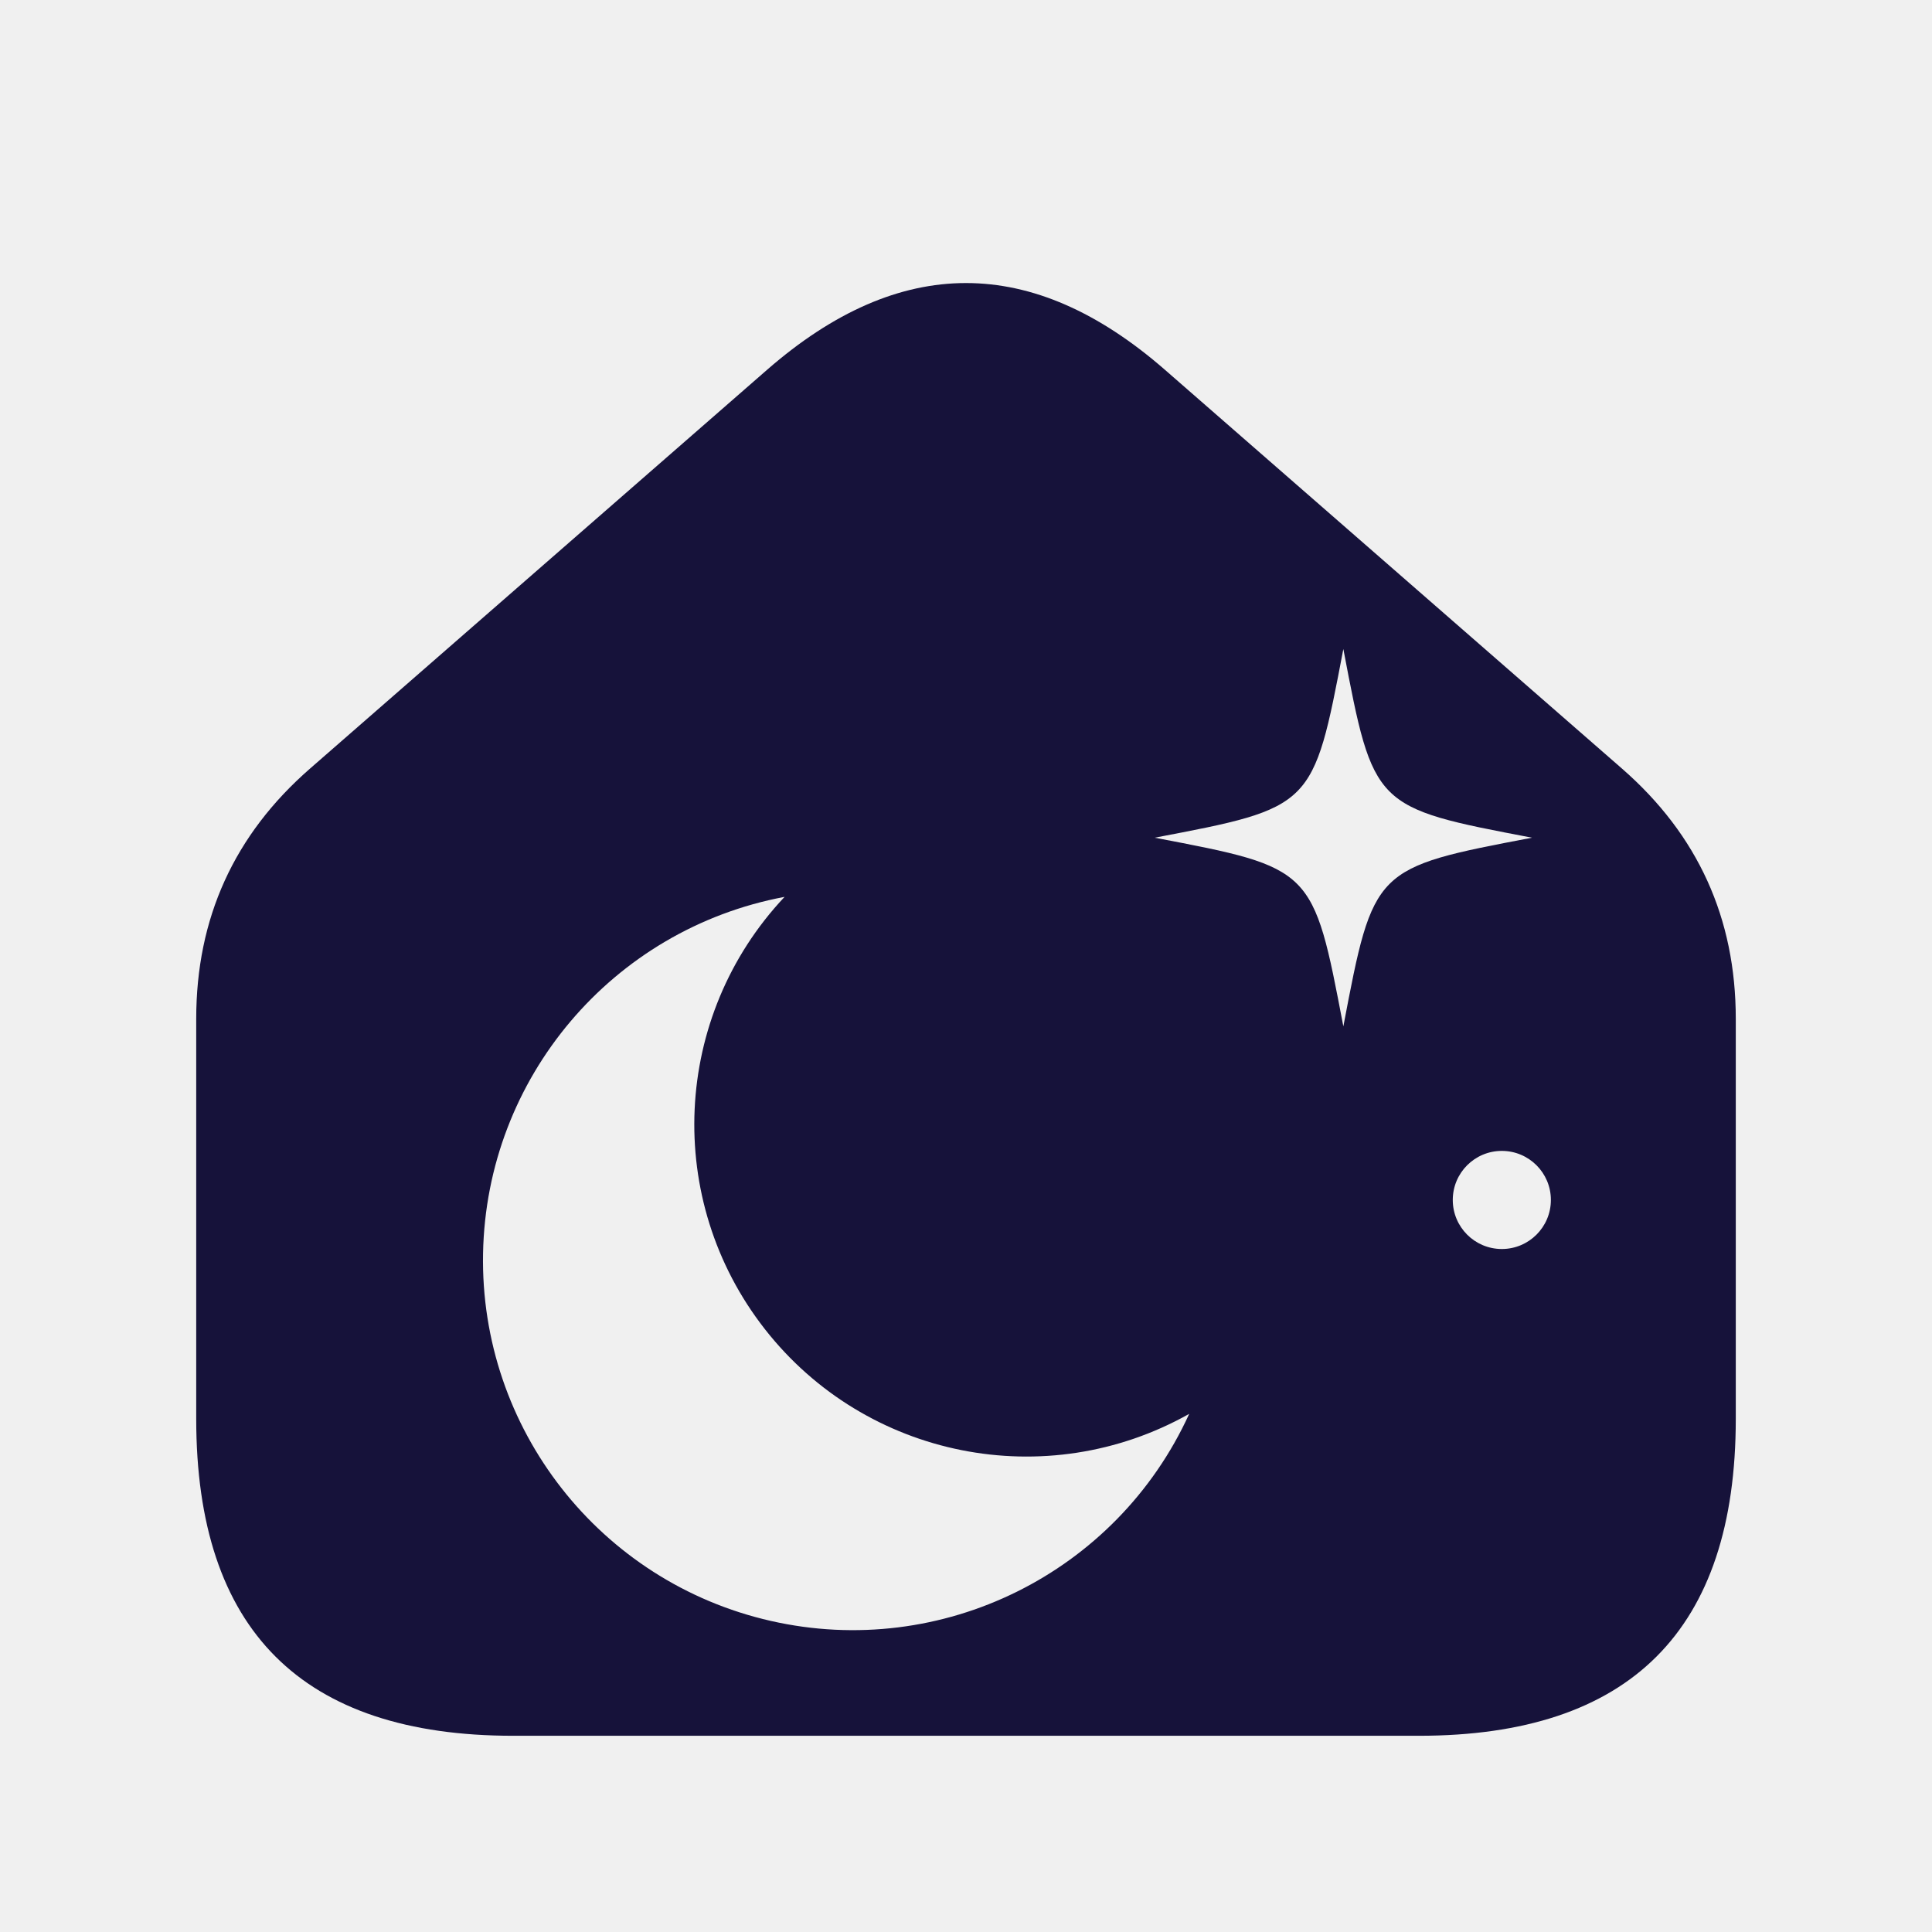
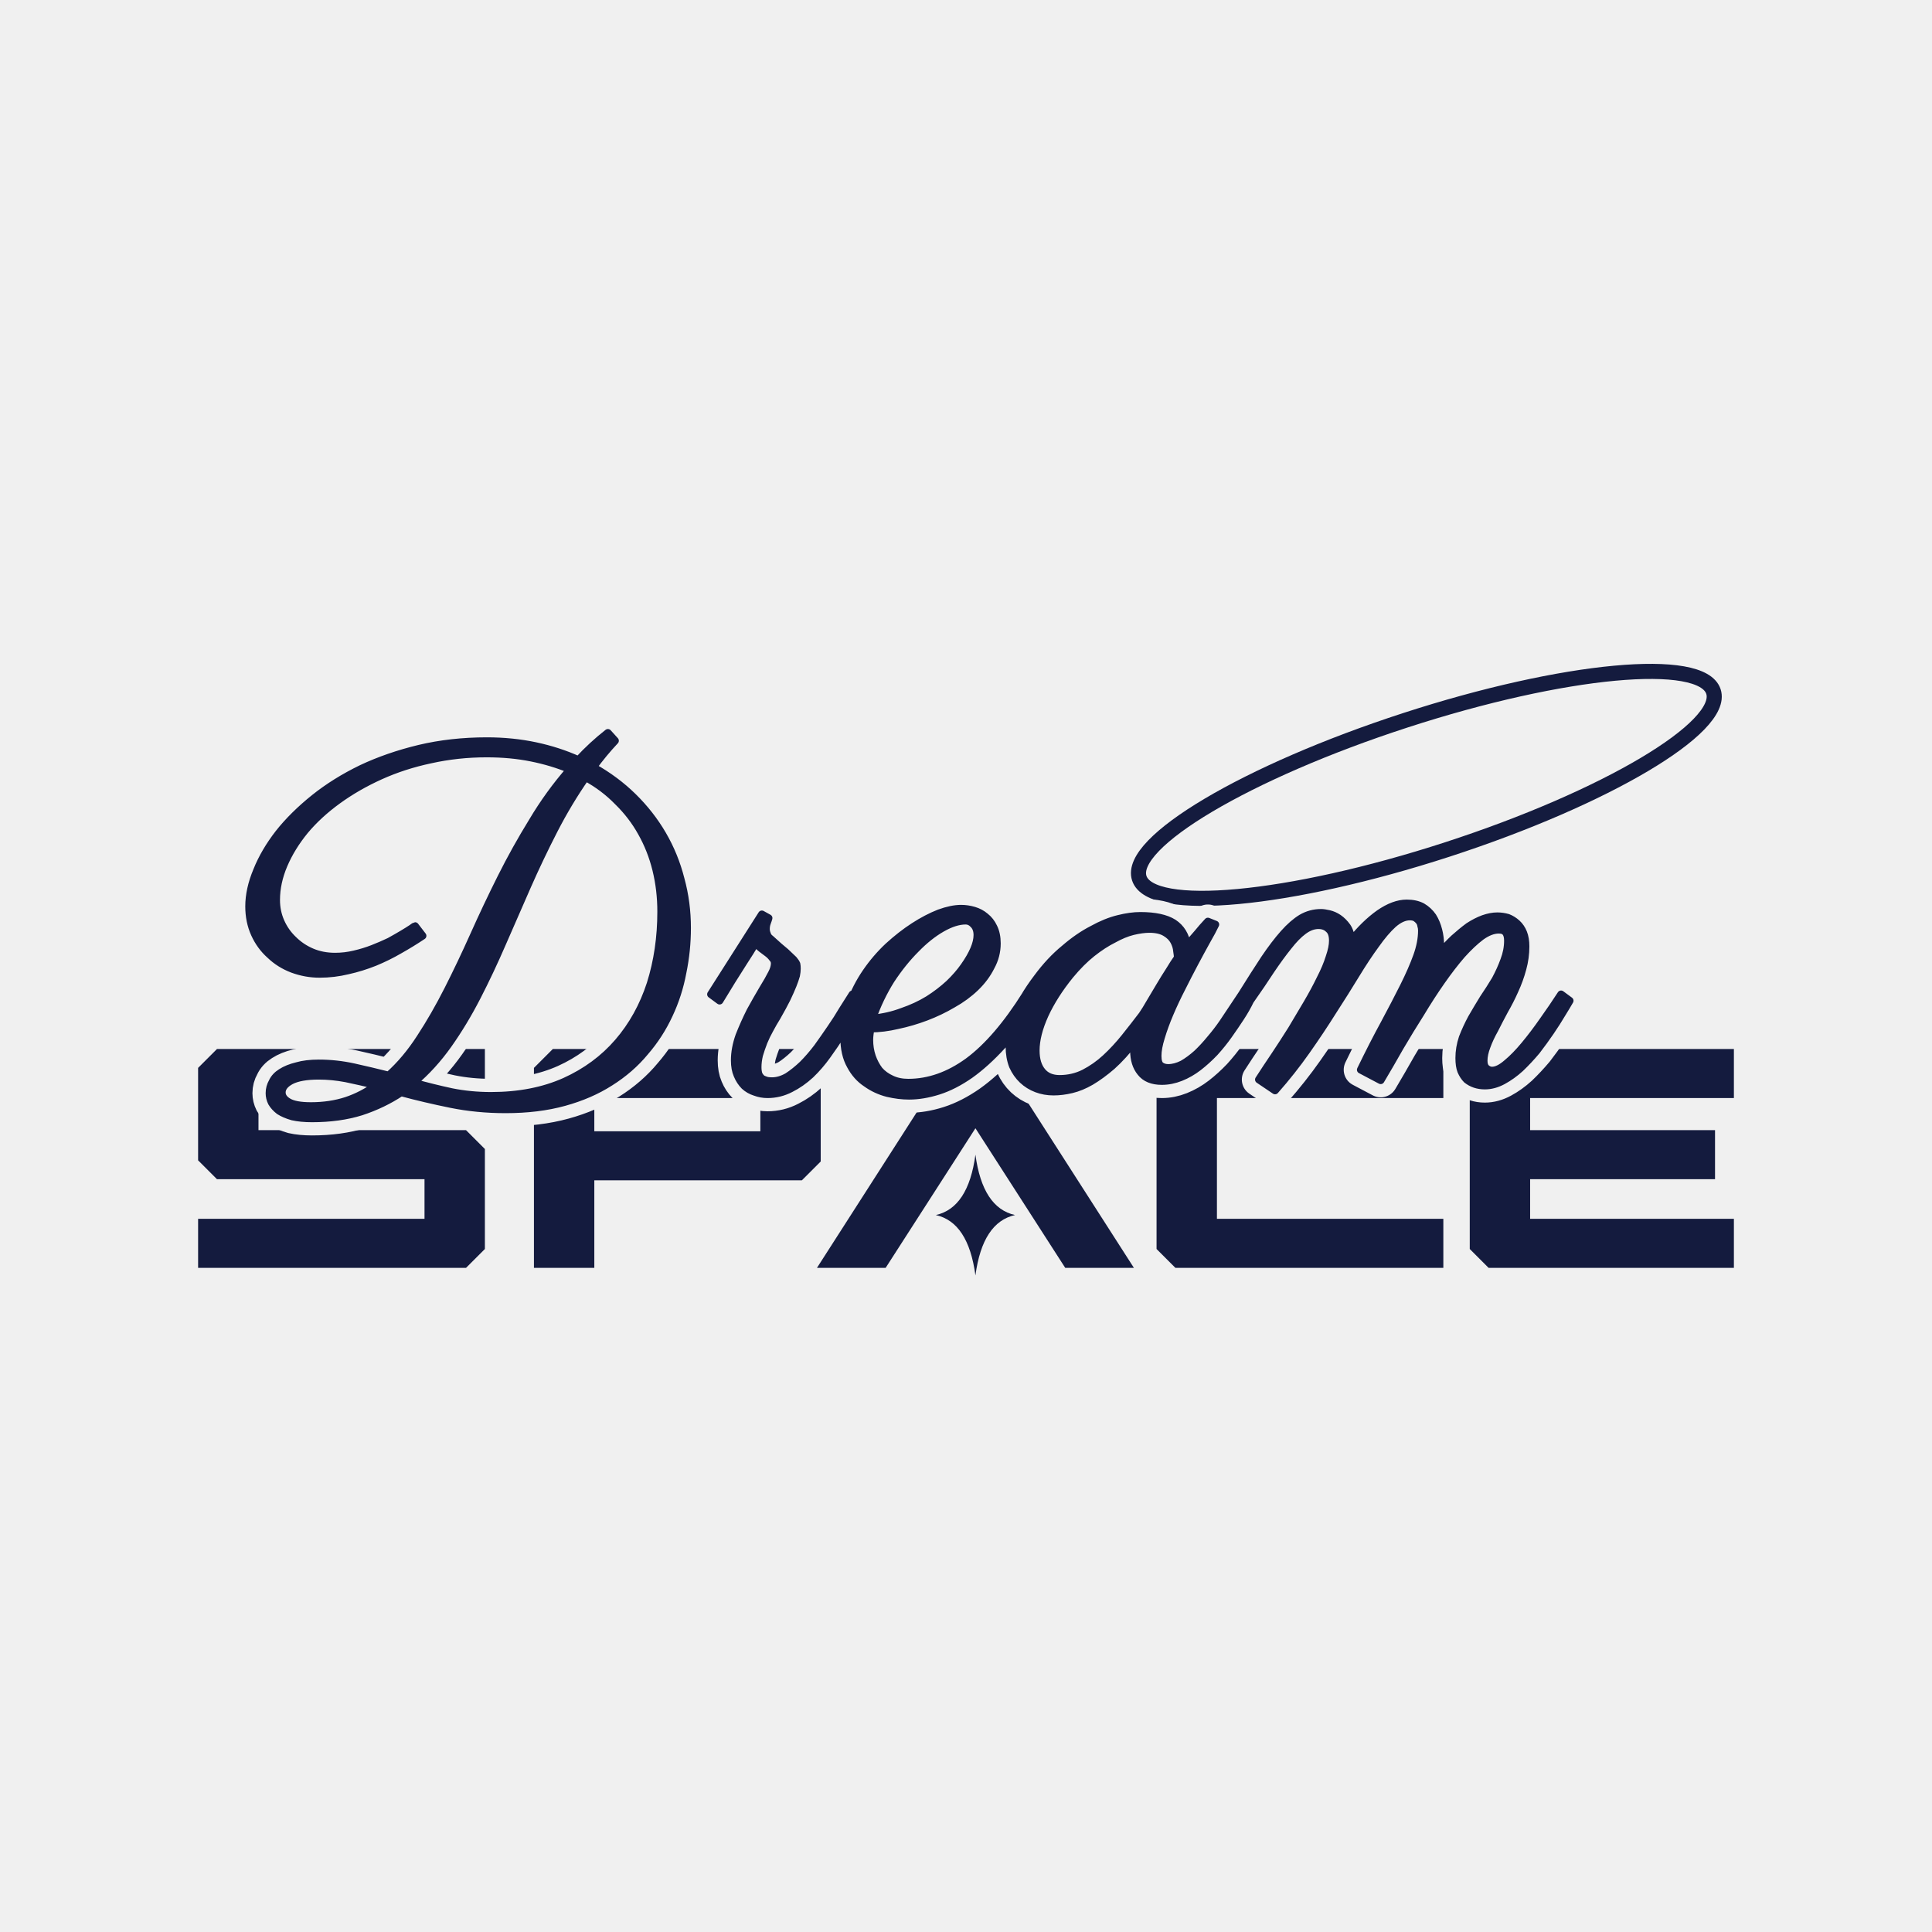
- <svg xmlns="http://www.w3.org/2000/svg" viewBox="0 0 512 512" width="512" height="512">
-   <path fill-rule="evenodd" d="M308.74 98.02L429.86 203.7Q460 230 460 270L460 376Q460 460 376 460L136 460Q52 460 52 376L52 270Q52 230 82.14 203.7L203.26 98.02Q256 52 308.74 98.02ZM207.92 237.68A98 98 0 1 0 315.15 374.69A88 88 0 0 1 207.92 237.68ZM356 172C364 214 364 214 406 222C364 230 364 230 356 272C348 230 348 230 306 222C348 214 348 214 356 172ZM385 318a13 13 0 1 0 26 0a13 13 0 1 0 -26 0Z" fill="#16123A" />
+ <svg xmlns="http://www.w3.org/2000/svg" width="512" height="512" viewBox="0 0 512 512" fill="none">
+   <g transform="translate(0 -12)">
+     <defs>
+       <linearGradient id="mk-space" x1="52.5" y1="0" x2="459.5" y2="0" gradientUnits="userSpaceOnUse">
+         <stop offset="0" stop-color="#141B3E" />
+         <stop offset="1" stop-color="#141B3E" />
+       </linearGradient>
+       <linearGradient id="mk-dream" x1="64" y1="0" x2="416" y2="0" gradientUnits="userSpaceOnUse">
+         <stop offset="0" stop-color="#141B3E" />
+         <stop offset="1" stop-color="#141B3E" />
+       </linearGradient>
+       <mask id="mk-ko" maskUnits="userSpaceOnUse" x="0" y="0" width="512" height="512">
+         <rect width="512" height="512" fill="#fff" />
+         <path d="M161.1 206.2L163.0 208.3Q159.9 211.6 157.2 215.3L157.2 215.3Q163.1 218.6 167.7 223.1Q172.4 227.7 175.6 233.2Q178.8 238.7 180.4 245.0Q182.1 251.2 182.1 257.9L182.1 257.9Q182.1 263.9 180.9 269.7Q179.8 275.6 177.3 280.9Q174.8 286.3 170.9 290.8Q167.1 295.4 161.7 298.8Q156.4 302.2 149.5 304.1Q142.6 306.0 134.0 306.0L134.0 306.0Q126.4 306.0 119.5 304.6Q112.6 303.2 106.3 301.5L106.3 301.5Q101.5 304.7 95.7 306.6Q89.9 308.4 82.7 308.4L82.7 308.4Q79.7 308.4 77.5 307.9Q75.4 307.3 74.0 306.4Q72.7 305.4 72.0 304.2Q71.4 303.0 71.4 301.7L71.4 301.7Q71.4 300.1 72.2 298.7Q72.9 297.2 74.5 296.2Q76.2 295.1 78.7 294.5Q81.1 293.8 84.5 293.8L84.5 293.8Q89.1 293.8 93.7 294.8Q98.2 295.8 103.0 297.0L103.0 297.0Q107.6 292.9 111.4 287.0Q115.2 281.2 118.7 274.3Q122.2 267.4 125.6 259.8Q129.0 252.2 132.8 244.6Q136.6 237.0 141.1 229.7Q145.5 222.3 151.1 215.9L151.1 215.9Q146.3 213.9 140.8 212.8Q135.3 211.7 129.0 211.7L129.0 211.7Q121.3 211.7 114.1 213.3Q107.0 214.8 100.8 217.6Q94.6 220.4 89.5 224.1Q84.4 227.8 80.8 232.1Q77.2 236.5 75.2 241.2Q73.2 245.9 73.2 250.5L73.2 250.5Q73.2 253.6 74.4 256.3Q75.6 259.0 77.7 261.0Q79.8 263.1 82.6 264.3Q85.4 265.5 88.8 265.5L88.8 265.5Q91.4 265.5 93.9 264.9Q96.5 264.3 98.8 263.4Q101.1 262.5 103.2 261.5Q105.2 260.4 106.7 259.5Q108.2 258.6 109.1 258.0Q109.9 257.4 110.0 257.4L110.0 257.4L112.0 260.0Q109.0 262.0 105.8 263.8Q102.7 265.6 99.3 267.0Q95.8 268.4 92.2 269.2Q88.5 270.1 84.7 270.1L84.7 270.1Q81.0 270.1 77.5 268.8Q74.1 267.5 71.6 265.1Q69.0 262.8 67.5 259.5Q66 256.2 66 252.2L66 252.2Q66 247.7 68.1 242.7Q70.1 237.7 73.9 232.8Q77.7 228.0 83.3 223.5Q88.8 219.1 95.8 215.7Q102.8 212.4 111.1 210.4Q119.5 208.4 129.0 208.4L129.0 208.4Q135.8 208.4 141.9 209.7Q148.0 211.0 153.3 213.4L153.3 213.4Q156.9 209.5 161.1 206.2L161.1 206.2ZM175.2 253.6L175.2 253.6Q175.2 247.8 173.9 242.5Q172.6 237.2 170.0 232.6Q167.5 228.1 163.7 224.4Q160.0 220.6 155.2 218.0L155.2 218.0Q150.6 224.6 146.8 232.0Q143.0 239.4 139.7 246.9Q136.4 254.5 133.1 262.0Q129.9 269.4 126.4 276.2Q122.9 283.0 118.8 288.8Q114.7 294.6 109.6 298.9L109.6 298.9Q114.6 300.3 119.7 301.4Q124.7 302.4 130.1 302.4L130.1 302.4Q141.2 302.4 149.7 298.6Q158.1 294.8 163.8 288.2Q169.5 281.6 172.4 272.7Q175.2 263.8 175.2 253.6ZM82.4 305.1L82.4 305.1Q87.5 305.1 91.8 303.7Q96.0 302.3 99.7 299.6L99.7 299.6Q95.5 298.6 91.7 297.8Q88.0 297.1 84.5 297.1L84.5 297.1Q79.6 297.1 77.1 298.4Q74.7 299.7 74.7 301.5L74.7 301.5Q74.7 303.0 76.4 304.0Q78.2 305.1 82.4 305.1ZM225.9 275.5L228.2 277.2Q227.3 278.6 226.0 281.0Q224.7 283.4 223.0 286.1Q221.3 288.8 219.2 291.7Q217.2 294.5 214.8 296.8Q212.3 299.1 209.5 300.5Q206.6 302.0 203.4 302.0L203.4 302.0Q201.7 302.0 200.1 301.4Q198.5 300.9 197.3 299.8Q196.1 298.6 195.4 296.9Q194.7 295.3 194.7 293.0L194.7 293.0Q194.7 289.9 195.9 286.5Q197.2 283.2 198.8 280.0Q200.5 276.9 202.1 274.2Q203.7 271.6 204.5 270.0L204.5 270.0Q205.3 268.5 205.3 267.3L205.3 267.3Q205.3 266.5 204.7 265.9Q204.2 265.2 203.4 264.6Q202.6 264.0 201.8 263.4Q200.9 262.7 200.3 261.8L200.3 261.8Q198.8 264.3 197.1 266.9L197.1 266.9Q195.7 269.1 194.0 271.8Q192.3 274.6 190.7 277.2L190.7 277.2L188.4 275.5L201.9 254.3L203.7 255.3Q203.6 255.7 203.3 256.5Q203.0 257.3 203.0 258.2L203.0 258.2Q203.0 258.9 203.3 259.6Q203.5 260.3 204.2 260.8L204.2 260.8Q206.7 263.1 208.2 264.3Q209.6 265.6 210.3 266.3Q210.9 267.0 211.1 267.5Q211.2 268.0 211.2 268.7L211.2 268.7Q211.2 269.5 211.0 270.5Q210.7 271.6 210.1 273.1Q209.5 274.6 208.5 276.7Q207.5 278.7 205.9 281.5L205.9 281.5Q204.9 283.1 204.0 284.8Q203.1 286.4 202.4 288.1Q201.7 289.9 201.2 291.6Q200.8 293.3 200.8 294.8L200.8 294.8Q200.8 296.0 201.1 296.8Q201.5 297.5 202.0 297.9Q202.6 298.2 203.3 298.4Q203.9 298.5 204.6 298.5L204.6 298.5Q206.6 298.5 208.7 297.3Q210.7 296.0 212.7 294.1Q214.7 292.1 216.6 289.6Q218.4 287.1 220.1 284.6Q221.9 282.0 223.3 279.6Q224.8 277.2 225.9 275.5L225.9 275.5ZM230.7 284.6L230.7 284.6Q230.6 285.4 230.5 286.1Q230.4 286.9 230.4 287.6L230.4 287.6Q230.4 289.9 231.1 292.0Q231.8 294.0 233.0 295.6Q234.3 297.1 236.3 298.0Q238.2 298.9 240.7 298.9L240.7 298.9Q248.9 298.9 256.6 293.3Q264.3 287.6 271.9 275.5L271.9 275.5L274.1 277.4Q269.9 284.3 265.6 289.1Q261.3 293.8 257.1 296.8Q252.8 299.8 248.7 301.1Q244.6 302.4 240.9 302.4L240.9 302.4Q238.2 302.4 235.2 301.7Q232.1 300.9 229.6 299.1Q227.0 297.4 225.4 294.4Q223.7 291.4 223.7 287.0L223.7 287.0Q223.7 282.3 225.3 277.9Q226.9 273.5 229.5 269.7Q232.1 265.9 235.4 262.8Q238.8 259.7 242.2 257.5Q245.6 255.3 248.9 254.0Q252.2 252.8 254.7 252.8L254.7 252.8Q256.4 252.8 258.1 253.3Q259.8 253.8 261.1 254.9Q262.5 256.0 263.3 257.7Q264.2 259.5 264.2 262.0L264.2 262.0Q264.2 265.3 262.6 268.2Q261.1 271.2 258.5 273.7Q255.9 276.2 252.5 278.1Q249.1 280.1 245.4 281.5Q241.7 282.9 237.9 283.7Q234.1 284.6 230.7 284.6ZM231.2 281.9L231.2 281.9Q235.4 281.5 239.1 280.1Q242.9 278.8 246.0 276.9Q249.0 275.0 251.5 272.7Q253.9 270.4 255.5 268.1Q257.2 265.7 258.1 263.6Q259.0 261.5 259.0 259.8L259.0 259.8Q259.0 258.0 258.0 257.0Q257.1 256.0 255.9 256.0L255.9 256.0Q253.1 256.0 249.6 258.0Q246.1 260.0 242.7 263.5Q239.2 267.0 236.1 271.7Q233.1 276.5 231.2 281.9ZM320.1 256.2L322.1 257.0Q321.3 258.7 319.8 261.3Q318.3 264.0 316.6 267.2Q314.9 270.4 313.2 273.8Q311.4 277.3 310.0 280.6Q308.6 283.9 307.7 286.9Q306.8 289.8 306.8 291.8L306.8 291.8Q306.8 293.8 307.6 294.4Q308.4 295.0 309.6 295.0L309.6 295.0Q311.4 295.0 313.4 294.0Q315.3 292.9 317.2 291.2Q319.0 289.5 320.8 287.3Q322.6 285.2 324.1 283.0Q325.6 280.8 326.9 278.8Q328.2 276.9 329.1 275.5L329.1 275.5L331.3 277.2Q330.3 279.3 328.8 281.6Q327.3 283.9 325.6 286.3Q323.9 288.7 321.9 290.9Q319.8 293.1 317.6 294.8Q315.4 296.5 312.9 297.5Q310.4 298.5 307.9 298.5L307.9 298.5Q304.1 298.5 302.3 296.2Q300.5 294.0 300.5 290.4L300.5 290.4Q300.5 290.1 300.6 289.3Q300.6 288.4 300.7 287.9L300.7 287.9Q297.6 291.9 294.7 294.5Q291.8 297.0 289.1 298.6Q286.5 300.1 284.0 300.7Q281.5 301.3 279.2 301.3L279.2 301.3Q276.8 301.3 274.7 300.5Q272.6 299.7 271.0 298.2Q269.4 296.7 268.4 294.5Q267.5 292.2 267.5 289.3L267.5 289.3Q267.5 285.7 269.1 281.1Q270.8 276.5 274.9 271.1L274.9 271.1Q278.3 266.5 282.1 263.4Q285.8 260.2 289.5 258.3Q293.1 256.3 296.4 255.5Q299.6 254.7 302.2 254.7L302.2 254.7Q308.0 254.7 311.0 256.6Q314.0 258.6 314.6 262.5L314.6 262.5Q315.9 261.0 317.3 259.4Q318.6 257.8 320.1 256.2L320.1 256.2ZM302.7 281.0L302.7 281.0Q303.6 279.7 304.8 277.6Q306.0 275.6 307.3 273.4Q308.6 271.2 309.9 269.2Q311.1 267.2 312.1 265.8L312.1 265.8Q312.1 265.2 311.9 264.0Q311.8 262.7 311.1 261.4Q310.4 260.1 308.9 259.2Q307.3 258.2 304.6 258.2L304.6 258.2Q302.7 258.2 300.2 258.8Q297.8 259.4 295.1 260.9Q292.3 262.3 289.4 264.6Q286.5 266.9 283.6 270.4L283.6 270.4Q279.3 275.7 276.9 280.9Q274.5 286.2 274.5 290.4L274.5 290.4Q274.5 294.0 276.2 296.0Q277.8 297.9 280.8 297.9L280.8 297.9Q284.3 297.9 287.3 296.4Q290.4 294.8 293.0 292.4Q295.7 289.9 298.1 286.9Q300.5 283.9 302.7 281.0ZM381.5 264.7L381.5 264.7Q383.4 262.5 385.3 260.7Q387.3 258.9 389.2 257.5Q391.2 256.2 393.1 255.5Q395.1 254.8 396.8 254.8L396.8 254.8Q398.2 254.8 399.6 255.2Q400.9 255.7 402.0 256.7Q403.1 257.7 403.7 259.2Q404.3 260.7 404.3 262.8L404.3 262.8Q404.3 265.8 403.5 268.7Q402.7 271.7 401.4 274.5Q400.2 277.2 398.7 279.8Q397.3 282.4 396.1 284.8Q394.8 287.1 394.0 289.3Q393.2 291.4 393.2 293.1L393.2 293.1Q393.2 294.5 393.9 295.1Q394.6 295.7 395.4 295.7L395.4 295.7Q397.1 295.7 399.3 293.8Q401.6 291.9 404.0 289.0Q406.5 286.0 409.0 282.4Q411.5 278.9 413.7 275.5L413.7 275.5L416.0 277.2Q415.2 278.6 413.9 280.7Q412.6 282.9 410.9 285.4Q409.2 287.9 407.2 290.5Q405.1 293.0 402.9 295.1Q400.7 297.1 398.3 298.4Q395.9 299.7 393.5 299.7L393.5 299.7Q392.1 299.7 390.9 299.3Q389.7 298.9 388.7 298.1Q387.8 297.2 387.2 295.8Q386.7 294.5 386.7 292.4L386.7 292.4Q386.7 289.7 387.6 287.0Q388.6 284.4 390.0 281.8Q391.5 279.2 393.1 276.6Q394.8 274.1 396.3 271.6Q397.7 269.0 398.6 266.5Q399.6 263.9 399.6 261.3L399.6 261.3Q399.6 259.9 399.1 259.2Q398.6 258.4 397.2 258.4L397.2 258.4Q395.0 258.4 392.5 260.2Q390.1 262.0 387.4 265.0Q384.8 268.0 382.0 272.0Q379.2 276.0 376.5 280.5Q373.7 284.9 371.0 289.5Q368.4 294.1 365.9 298.3L365.9 298.3L360.6 295.5Q363.9 288.7 366.9 283.2Q369.8 277.8 372.0 273.4Q374.2 269.0 375.5 265.4Q376.8 261.8 376.8 258.6L376.8 258.6Q376.8 257.9 376.6 257.3Q376.5 256.6 376.1 256.1Q375.7 255.6 375.1 255.2Q374.5 254.9 373.6 254.9L373.6 254.9Q371.5 254.9 369.2 256.9Q367.0 258.9 364.6 262.3Q362.1 265.7 359.3 270.3Q356.5 274.9 353.2 280.0Q350.0 285.1 346.2 290.5Q342.4 295.9 337.9 301.0L337.9 301.0L333.6 298.1Q335.6 295.0 337.9 291.6Q340.1 288.3 342.3 284.8Q344.4 281.3 346.4 277.9Q348.4 274.5 349.9 271.4Q351.5 268.3 352.3 265.7Q353.2 263.1 353.2 261.3L353.2 261.3Q353.2 259.1 352.1 258.2Q351.1 257.2 349.4 257.2L349.4 257.2Q347.4 257.2 345.4 258.7Q343.5 260.1 341.4 262.8Q339.3 265.4 336.8 269.1Q334.4 272.8 331.3 277.2L331.3 277.2L329.1 275.5Q332.4 270.2 335.1 266.1Q337.8 262.1 340.2 259.4Q342.6 256.7 344.9 255.3Q347.3 253.9 350.1 253.9L350.1 253.9Q350.9 253.9 352.2 254.2Q353.5 254.5 354.7 255.3Q356.0 256.2 357.0 257.6Q358.0 259.1 358.1 261.3L358.1 261.3Q361.7 256.8 365.5 254.1Q369.4 251.4 372.8 251.4L372.8 251.4Q375.2 251.4 376.9 252.3Q378.6 253.3 379.7 254.9Q380.7 256.5 381.2 258.5Q381.7 260.4 381.7 262.5L381.7 262.5Q381.7 263.0 381.6 263.5Q381.6 264.1 381.5 264.7Z" fill="#000" stroke="#000" stroke-linejoin="round" stroke-width="9" />
+       </mask>
+     </defs>
+     <g mask="url(#mk-ko)">
+       <path d="M52.5 295L57.5 290L128.5 290L128.5 303L68.5 303L68.5 311.5L123.5 311.5L128.5 316.5L128.5 343L123.5 348L52.5 348L52.5 335L112.5 335L112.5 324.5L57.5 324.5L52.5 319.5ZM141.5 295L146.5 290L212.5 290L217.5 295L217.5 319.8L212.5 324.8L157.5 324.8L157.5 348L141.5 348ZM157.5 303L157.5 311.8L201.5 311.8L201.5 303ZM253.7 290L263.3 290L300.5 348L282.3 348L258.5 311L234.7 348L216.5 348ZM306.5 295L311.5 290L382.5 290L382.5 303L322.5 303L322.5 335L382.5 335L382.5 348L311.5 348L306.5 343ZM389.5 295L394.5 290L459.5 290L459.5 303L405.5 303L405.5 311.5L454.5 311.5L454.5 324.5L405.5 324.5L405.5 335L459.5 335L459.5 348L394.5 348L389.5 343Z" fill="url(#mk-space)" fill-rule="evenodd" />
+       <path d="M258.5 318Q260.4 332.1 269 334Q260.4 335.9 258.5 350Q256.6 335.9 248 334Q256.6 332.1 258.5 318Z" fill="#141B3E" />
+       <ellipse cx="378" cy="220" rx="80" ry="18" fill="none" stroke="#141B3E" stroke-width="4" transform="rotate(-18 378 220)" />
+     </g>
+     <path d="M161.1 206.2L163.0 208.3Q159.9 211.6 157.2 215.3L157.2 215.3Q163.1 218.6 167.7 223.1Q172.4 227.7 175.6 233.2Q178.8 238.7 180.4 245.0Q182.1 251.2 182.1 257.9L182.1 257.9Q182.1 263.9 180.9 269.7Q179.8 275.6 177.3 280.9Q174.8 286.3 170.9 290.8Q167.1 295.4 161.7 298.8Q156.4 302.2 149.5 304.1Q142.6 306.0 134.0 306.0L134.0 306.0Q126.4 306.0 119.5 304.6Q112.6 303.2 106.3 301.5L106.3 301.5Q101.5 304.7 95.7 306.6Q89.9 308.4 82.7 308.4L82.7 308.4Q79.7 308.4 77.5 307.9Q75.4 307.3 74.0 306.4Q72.7 305.4 72.0 304.2Q71.4 303.0 71.4 301.7L71.4 301.7Q71.4 300.1 72.2 298.7Q72.9 297.2 74.5 296.2Q76.2 295.1 78.7 294.5Q81.1 293.8 84.5 293.8L84.5 293.8Q89.1 293.8 93.7 294.8Q98.2 295.8 103.0 297.0L103.0 297.0Q107.6 292.9 111.4 287.0Q115.2 281.2 118.7 274.3Q122.2 267.4 125.6 259.8Q129.0 252.2 132.8 244.6Q136.6 237.0 141.1 229.7Q145.5 222.3 151.1 215.9L151.1 215.9Q146.3 213.9 140.8 212.8Q135.3 211.7 129.0 211.7L129.0 211.7Q121.3 211.7 114.1 213.3Q107.0 214.8 100.8 217.6Q94.6 220.4 89.5 224.1Q84.4 227.8 80.8 232.1Q77.2 236.5 75.2 241.2Q73.2 245.9 73.2 250.5L73.2 250.5Q73.2 253.6 74.4 256.3Q75.6 259.0 77.7 261.0Q79.8 263.1 82.6 264.3Q85.4 265.5 88.8 265.5L88.8 265.5Q91.4 265.5 93.9 264.9Q96.5 264.3 98.8 263.4Q101.1 262.5 103.2 261.5Q105.2 260.4 106.7 259.5Q108.2 258.6 109.1 258.0Q109.9 257.4 110.0 257.4L110.0 257.4L112.0 260.0Q109.0 262.0 105.8 263.8Q102.7 265.6 99.3 267.0Q95.8 268.4 92.2 269.2Q88.5 270.1 84.7 270.1L84.7 270.1Q81.0 270.1 77.5 268.8Q74.1 267.5 71.6 265.1Q69.0 262.8 67.5 259.5Q66 256.2 66 252.2L66 252.2Q66 247.7 68.1 242.7Q70.1 237.7 73.9 232.8Q77.7 228.0 83.3 223.5Q88.8 219.1 95.8 215.7Q102.8 212.4 111.1 210.4Q119.5 208.4 129.0 208.4L129.0 208.4Q135.8 208.4 141.9 209.7Q148.0 211.0 153.3 213.4L153.3 213.4Q156.9 209.5 161.1 206.2L161.1 206.2ZM175.2 253.6L175.2 253.6Q175.2 247.8 173.9 242.5Q172.6 237.2 170.0 232.6Q167.5 228.1 163.7 224.4Q160.0 220.6 155.2 218.0L155.2 218.0Q150.6 224.6 146.8 232.0Q143.0 239.4 139.7 246.9Q136.4 254.5 133.1 262.0Q129.9 269.4 126.4 276.2Q122.9 283.0 118.8 288.8Q114.7 294.6 109.6 298.9L109.6 298.9Q114.6 300.3 119.7 301.4Q124.7 302.4 130.1 302.4L130.1 302.4Q141.2 302.4 149.7 298.6Q158.1 294.8 163.8 288.2Q169.5 281.6 172.4 272.7Q175.2 263.8 175.2 253.6ZM82.4 305.1L82.4 305.1Q87.5 305.1 91.8 303.7Q96.0 302.3 99.7 299.6L99.7 299.6Q95.5 298.6 91.7 297.8Q88.0 297.1 84.5 297.1L84.5 297.1Q79.6 297.1 77.1 298.4Q74.7 299.7 74.7 301.5L74.7 301.5Q74.7 303.0 76.4 304.0Q78.2 305.1 82.4 305.1ZM225.9 275.5L228.2 277.2Q227.3 278.6 226.0 281.0Q224.7 283.4 223.0 286.1Q221.3 288.8 219.2 291.7Q217.2 294.5 214.8 296.8Q212.3 299.1 209.5 300.5Q206.6 302.0 203.4 302.0L203.4 302.0Q201.7 302.0 200.1 301.4Q198.5 300.9 197.3 299.8Q196.1 298.6 195.4 296.9Q194.7 295.3 194.7 293.0L194.7 293.0Q194.7 289.9 195.9 286.5Q197.2 283.2 198.8 280.0Q200.5 276.9 202.1 274.2Q203.7 271.6 204.5 270.0L204.5 270.0Q205.3 268.5 205.3 267.3L205.3 267.3Q205.3 266.5 204.7 265.9Q204.2 265.2 203.4 264.6Q202.6 264.0 201.8 263.4Q200.9 262.7 200.3 261.8L200.3 261.8Q198.8 264.3 197.1 266.9L197.1 266.9Q195.7 269.1 194.0 271.8Q192.3 274.6 190.7 277.2L190.7 277.2L188.4 275.5L201.9 254.3L203.7 255.3Q203.6 255.7 203.3 256.5Q203.0 257.3 203.0 258.2L203.0 258.2Q203.0 258.9 203.3 259.6Q203.5 260.3 204.2 260.8L204.2 260.8Q206.7 263.1 208.2 264.3Q209.6 265.6 210.3 266.3Q210.9 267.0 211.1 267.5Q211.2 268.0 211.2 268.7L211.2 268.7Q211.2 269.5 211.0 270.5Q210.7 271.6 210.1 273.1Q209.5 274.6 208.5 276.7Q207.5 278.7 205.9 281.5L205.9 281.5Q204.9 283.1 204.0 284.8Q203.1 286.4 202.4 288.1Q201.7 289.9 201.2 291.6Q200.8 293.3 200.8 294.8L200.8 294.8Q200.8 296.0 201.1 296.8Q201.5 297.5 202.0 297.9Q202.6 298.2 203.3 298.4Q203.9 298.5 204.6 298.5L204.6 298.5Q206.6 298.5 208.7 297.3Q210.7 296.0 212.7 294.1Q214.7 292.1 216.6 289.6Q218.4 287.1 220.1 284.6Q221.9 282.0 223.3 279.6Q224.8 277.2 225.9 275.5L225.9 275.5ZM230.7 284.6L230.7 284.6Q230.6 285.4 230.5 286.1Q230.4 286.9 230.4 287.6L230.4 287.6Q230.4 289.9 231.1 292.0Q231.8 294.0 233.0 295.6Q234.3 297.1 236.3 298.0Q238.2 298.9 240.7 298.9L240.7 298.9Q248.9 298.9 256.6 293.3Q264.3 287.6 271.9 275.5L271.9 275.5L274.1 277.4Q269.9 284.3 265.6 289.1Q261.3 293.8 257.1 296.8Q252.8 299.8 248.7 301.1Q244.6 302.4 240.9 302.4L240.9 302.4Q238.2 302.4 235.2 301.7Q232.1 300.9 229.6 299.1Q227.0 297.4 225.4 294.4Q223.7 291.4 223.7 287.0L223.7 287.0Q223.7 282.3 225.3 277.9Q226.9 273.5 229.5 269.7Q232.1 265.9 235.4 262.8Q238.8 259.7 242.2 257.5Q245.6 255.3 248.9 254.0Q252.2 252.8 254.7 252.8L254.7 252.8Q256.4 252.8 258.1 253.3Q259.8 253.8 261.1 254.9Q262.5 256.0 263.3 257.7Q264.2 259.5 264.2 262.0L264.2 262.0Q264.2 265.3 262.6 268.2Q261.1 271.2 258.5 273.7Q255.9 276.2 252.5 278.1Q249.1 280.1 245.4 281.5Q241.7 282.9 237.9 283.7Q234.1 284.6 230.7 284.6ZM231.2 281.9L231.2 281.9Q235.4 281.5 239.1 280.1Q242.9 278.8 246.0 276.9Q249.0 275.0 251.5 272.7Q253.9 270.4 255.5 268.1Q257.2 265.7 258.1 263.6Q259.0 261.5 259.0 259.8L259.0 259.8Q259.0 258.0 258.0 257.0Q257.1 256.0 255.9 256.0L255.9 256.0Q253.1 256.0 249.6 258.0Q246.1 260.0 242.7 263.5Q239.2 267.0 236.1 271.7Q233.1 276.5 231.2 281.9ZM320.1 256.2L322.1 257.0Q321.3 258.7 319.8 261.3Q318.3 264.0 316.6 267.2Q314.9 270.4 313.2 273.8Q311.4 277.3 310.0 280.6Q308.6 283.9 307.7 286.9Q306.8 289.8 306.8 291.8L306.8 291.8Q306.8 293.8 307.6 294.4Q308.4 295.0 309.6 295.0L309.6 295.0Q311.4 295.0 313.4 294.0Q315.3 292.9 317.2 291.2Q319.0 289.5 320.8 287.3Q322.6 285.2 324.1 283.0Q325.6 280.8 326.9 278.8Q328.2 276.9 329.1 275.5L329.1 275.5L331.3 277.2Q330.3 279.3 328.8 281.6Q327.3 283.9 325.6 286.3Q323.9 288.7 321.9 290.9Q319.8 293.1 317.6 294.8Q315.4 296.5 312.9 297.5Q310.4 298.5 307.9 298.5L307.9 298.5Q304.1 298.5 302.3 296.2Q300.5 294.0 300.5 290.4L300.5 290.4Q300.5 290.1 300.6 289.3Q300.6 288.4 300.7 287.9L300.7 287.9Q297.6 291.9 294.7 294.5Q291.8 297.0 289.1 298.6Q286.5 300.1 284.0 300.7Q281.5 301.3 279.2 301.3L279.2 301.3Q276.8 301.3 274.7 300.5Q272.6 299.7 271.0 298.2Q269.4 296.7 268.4 294.5Q267.5 292.2 267.5 289.3L267.5 289.3Q267.5 285.7 269.1 281.1Q270.8 276.5 274.9 271.1L274.9 271.1Q278.3 266.5 282.1 263.4Q285.8 260.2 289.5 258.3Q293.1 256.3 296.4 255.5Q299.6 254.7 302.2 254.7L302.2 254.7Q308.0 254.7 311.0 256.6Q314.0 258.6 314.6 262.5L314.6 262.5Q315.9 261.0 317.3 259.4Q318.6 257.8 320.1 256.2L320.1 256.2ZM302.7 281.0L302.7 281.0Q303.6 279.7 304.8 277.6Q306.0 275.6 307.3 273.4Q308.6 271.2 309.9 269.2Q311.1 267.2 312.1 265.8L312.1 265.8Q312.1 265.2 311.9 264.0Q311.8 262.7 311.1 261.4Q310.4 260.1 308.9 259.2Q307.3 258.2 304.6 258.2L304.6 258.2Q302.7 258.2 300.2 258.8Q297.8 259.4 295.1 260.9Q292.3 262.3 289.4 264.6Q286.5 266.9 283.6 270.4L283.6 270.4Q279.3 275.7 276.9 280.9Q274.5 286.2 274.5 290.4L274.5 290.4Q274.5 294.0 276.2 296.0Q277.8 297.9 280.8 297.9L280.8 297.9Q284.3 297.9 287.3 296.4Q290.4 294.8 293.0 292.4Q295.7 289.9 298.1 286.9Q300.5 283.9 302.7 281.0ZM381.5 264.7L381.5 264.7Q383.4 262.5 385.3 260.7Q387.3 258.9 389.2 257.5Q391.2 256.2 393.1 255.5Q395.1 254.8 396.8 254.8L396.8 254.8Q398.2 254.8 399.6 255.2Q400.9 255.7 402.0 256.7Q403.1 257.7 403.7 259.2Q404.3 260.7 404.3 262.8L404.3 262.8Q404.3 265.8 403.5 268.7Q402.7 271.7 401.4 274.5Q400.2 277.2 398.7 279.8Q397.3 282.4 396.1 284.8Q394.8 287.1 394.0 289.3Q393.2 291.4 393.2 293.1L393.2 293.1Q393.2 294.5 393.9 295.1Q394.6 295.7 395.4 295.7L395.4 295.7Q397.1 295.7 399.3 293.8Q401.6 291.9 404.0 289.0Q406.5 286.0 409.0 282.4Q411.5 278.9 413.7 275.5L413.7 275.5L416.0 277.2Q415.2 278.6 413.9 280.7Q412.6 282.9 410.9 285.4Q409.2 287.9 407.2 290.5Q405.1 293.0 402.9 295.1Q400.7 297.1 398.3 298.4Q395.9 299.7 393.5 299.7L393.5 299.7Q392.1 299.7 390.9 299.3Q389.7 298.9 388.7 298.1Q387.8 297.2 387.2 295.8Q386.7 294.5 386.7 292.4L386.7 292.4Q386.7 289.7 387.6 287.0Q388.6 284.4 390.0 281.8Q391.5 279.2 393.1 276.6Q394.8 274.1 396.3 271.6Q397.7 269.0 398.6 266.5Q399.6 263.9 399.6 261.3L399.6 261.3Q399.6 259.9 399.1 259.2Q398.6 258.4 397.2 258.4L397.2 258.4Q395.0 258.4 392.5 260.2Q390.1 262.0 387.4 265.0Q384.8 268.0 382.0 272.0Q379.2 276.0 376.5 280.5Q373.7 284.9 371.0 289.5Q368.4 294.1 365.9 298.3L365.9 298.3L360.6 295.5Q363.9 288.7 366.9 283.2Q369.8 277.8 372.0 273.4Q374.2 269.0 375.5 265.4Q376.8 261.8 376.8 258.6L376.8 258.6Q376.8 257.9 376.6 257.3Q376.5 256.6 376.1 256.1Q375.7 255.6 375.1 255.2Q374.5 254.9 373.6 254.9L373.6 254.9Q371.5 254.9 369.2 256.9Q367.0 258.9 364.6 262.3Q362.1 265.7 359.3 270.3Q356.5 274.9 353.2 280.0Q350.0 285.1 346.2 290.5Q342.4 295.9 337.9 301.0L337.9 301.0L333.6 298.1Q335.6 295.0 337.9 291.6Q340.1 288.3 342.3 284.8Q344.4 281.3 346.4 277.9Q348.4 274.5 349.9 271.4Q351.5 268.3 352.3 265.7Q353.2 263.1 353.2 261.3L353.2 261.3Q353.2 259.1 352.1 258.2Q351.1 257.2 349.4 257.2L349.4 257.2Q347.4 257.2 345.4 258.7Q343.5 260.1 341.4 262.8Q339.3 265.4 336.8 269.1Q334.4 272.8 331.3 277.2L331.3 277.2L329.1 275.5Q332.4 270.2 335.1 266.1Q337.8 262.1 340.2 259.4Q342.6 256.7 344.9 255.3Q347.3 253.9 350.1 253.9L350.1 253.9Q350.9 253.9 352.2 254.2Q353.5 254.5 354.7 255.3Q356.0 256.2 357.0 257.6Q358.0 259.1 358.1 261.3L358.1 261.3Q361.7 256.8 365.5 254.1Q369.4 251.4 372.8 251.4L372.8 251.4Q375.2 251.4 376.9 252.3Q378.6 253.3 379.7 254.9Q380.7 256.5 381.2 258.5Q381.7 260.4 381.7 262.5L381.7 262.5Q381.7 263.0 381.6 263.5Q381.6 264.1 381.5 264.7Z" fill="url(#mk-dream)" stroke="url(#mk-dream)" stroke-linejoin="round" stroke-width="2" />
+   </g>
</svg>
